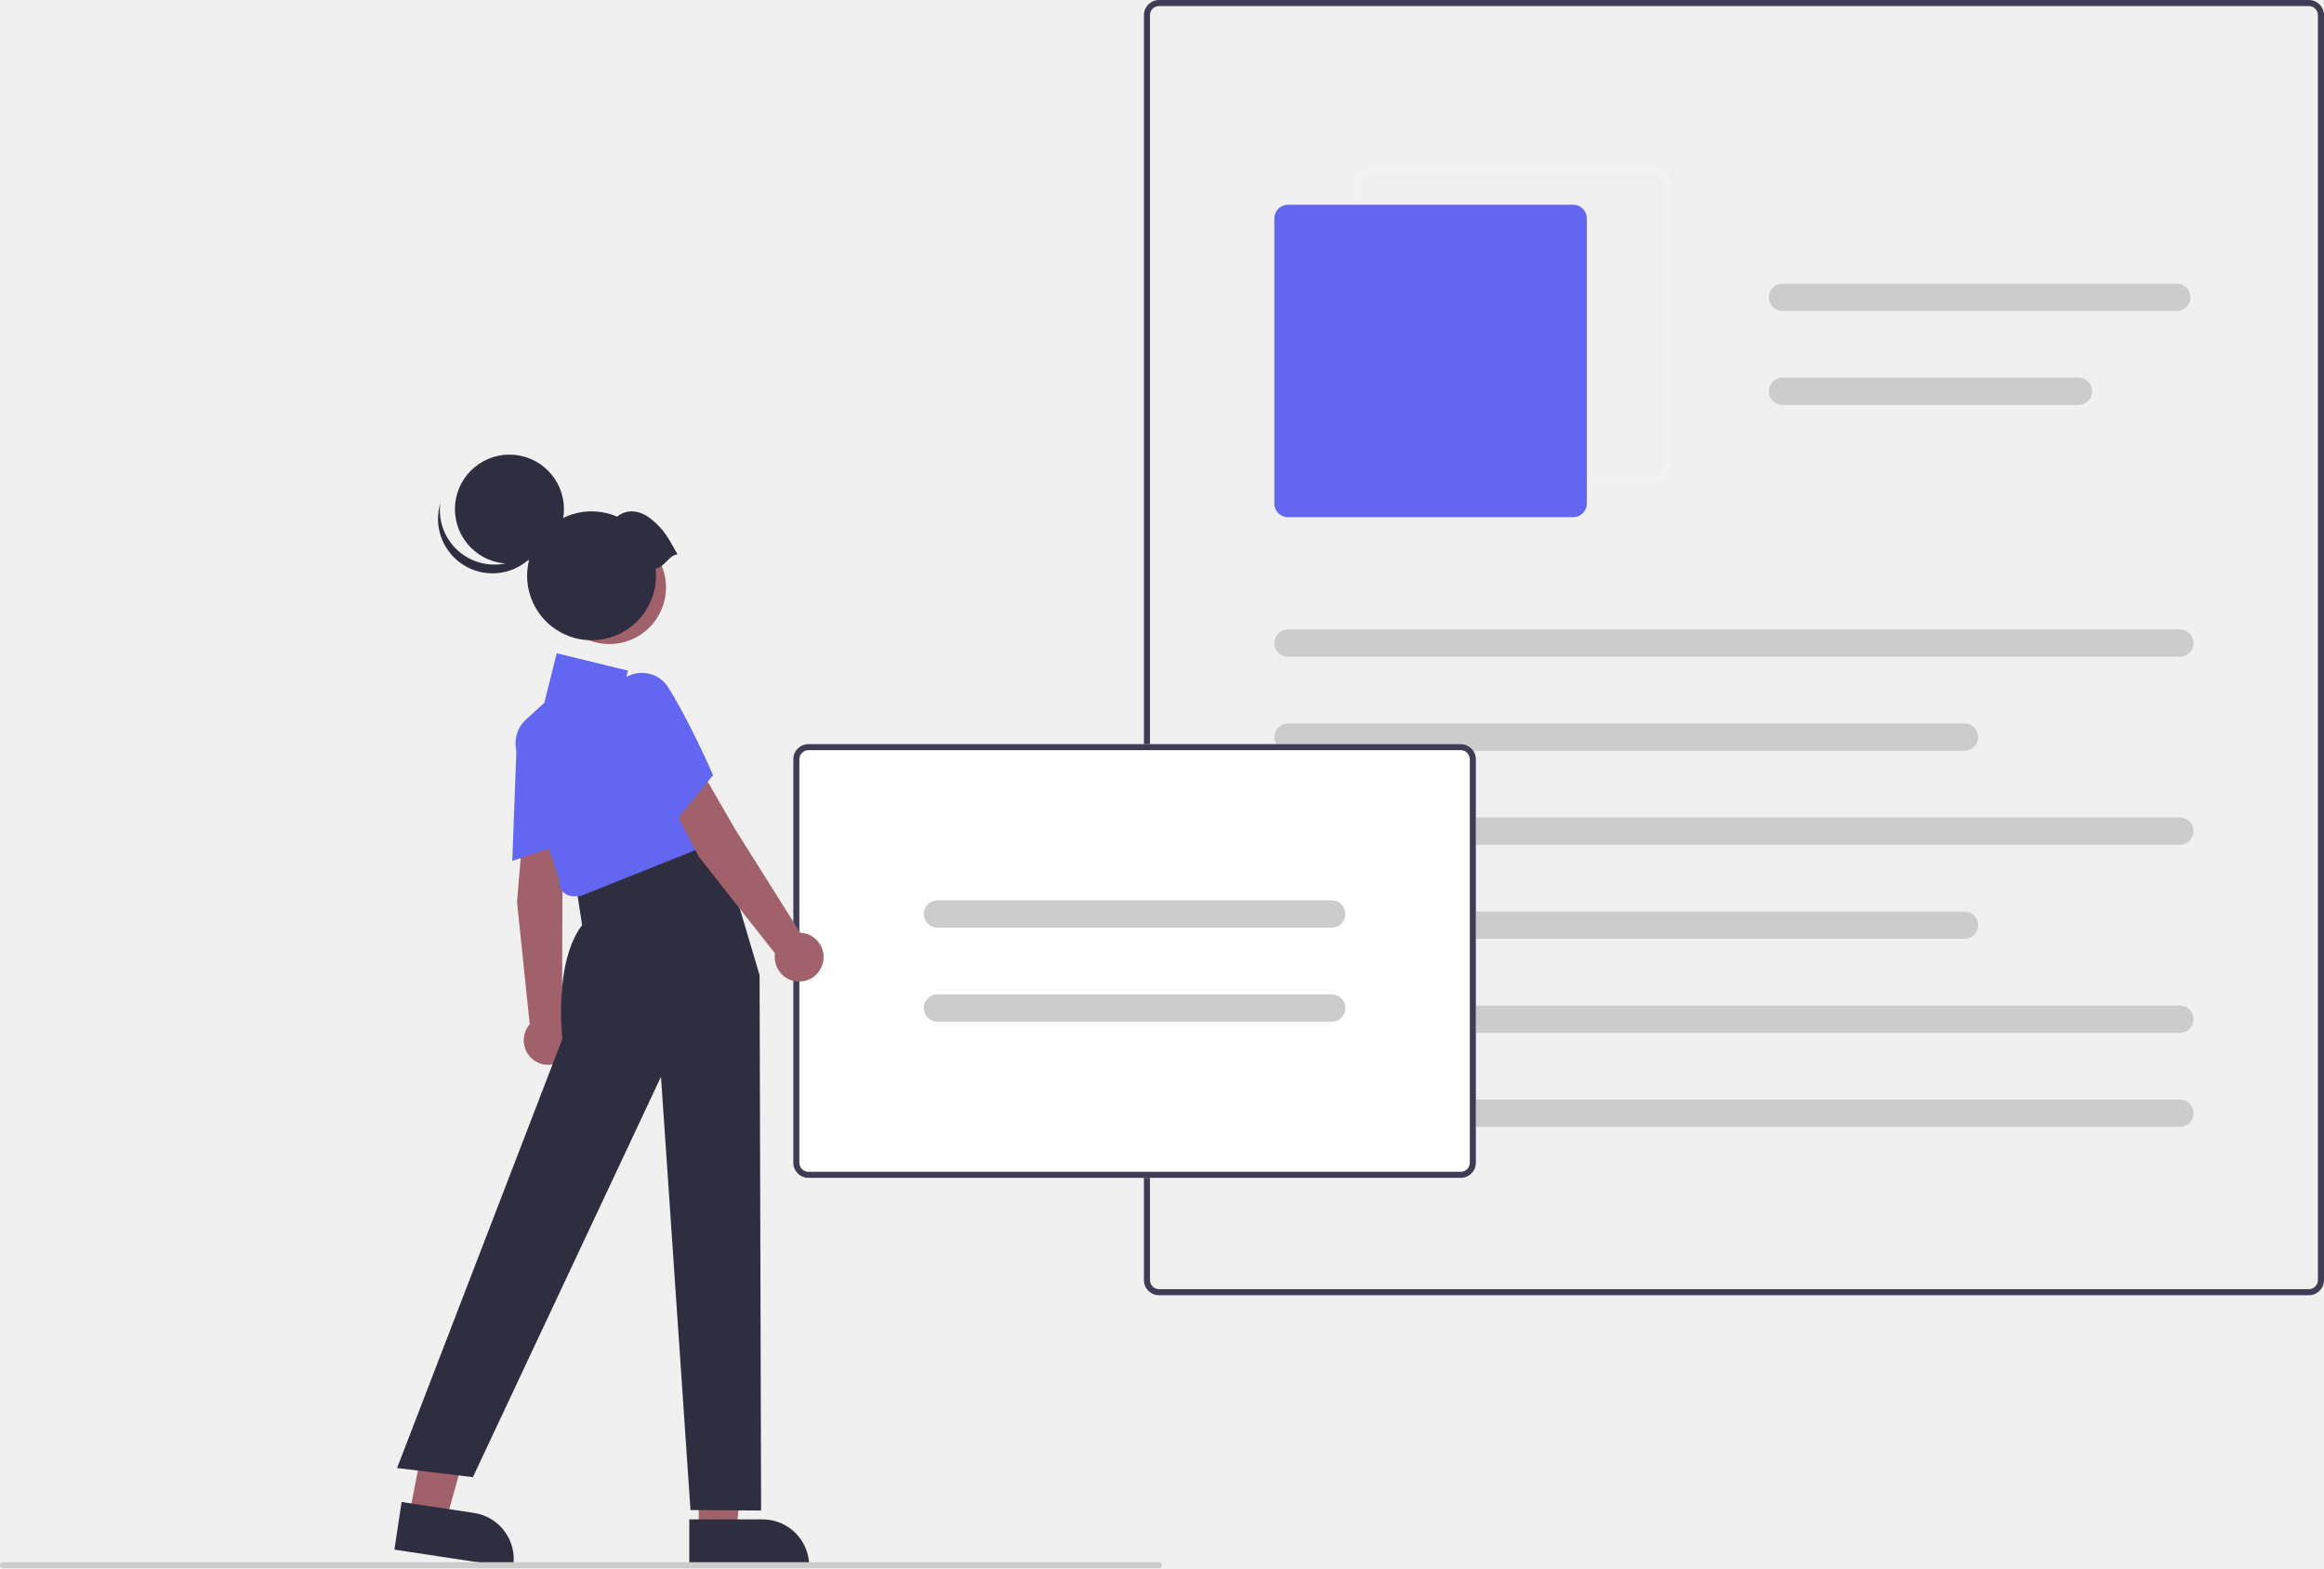
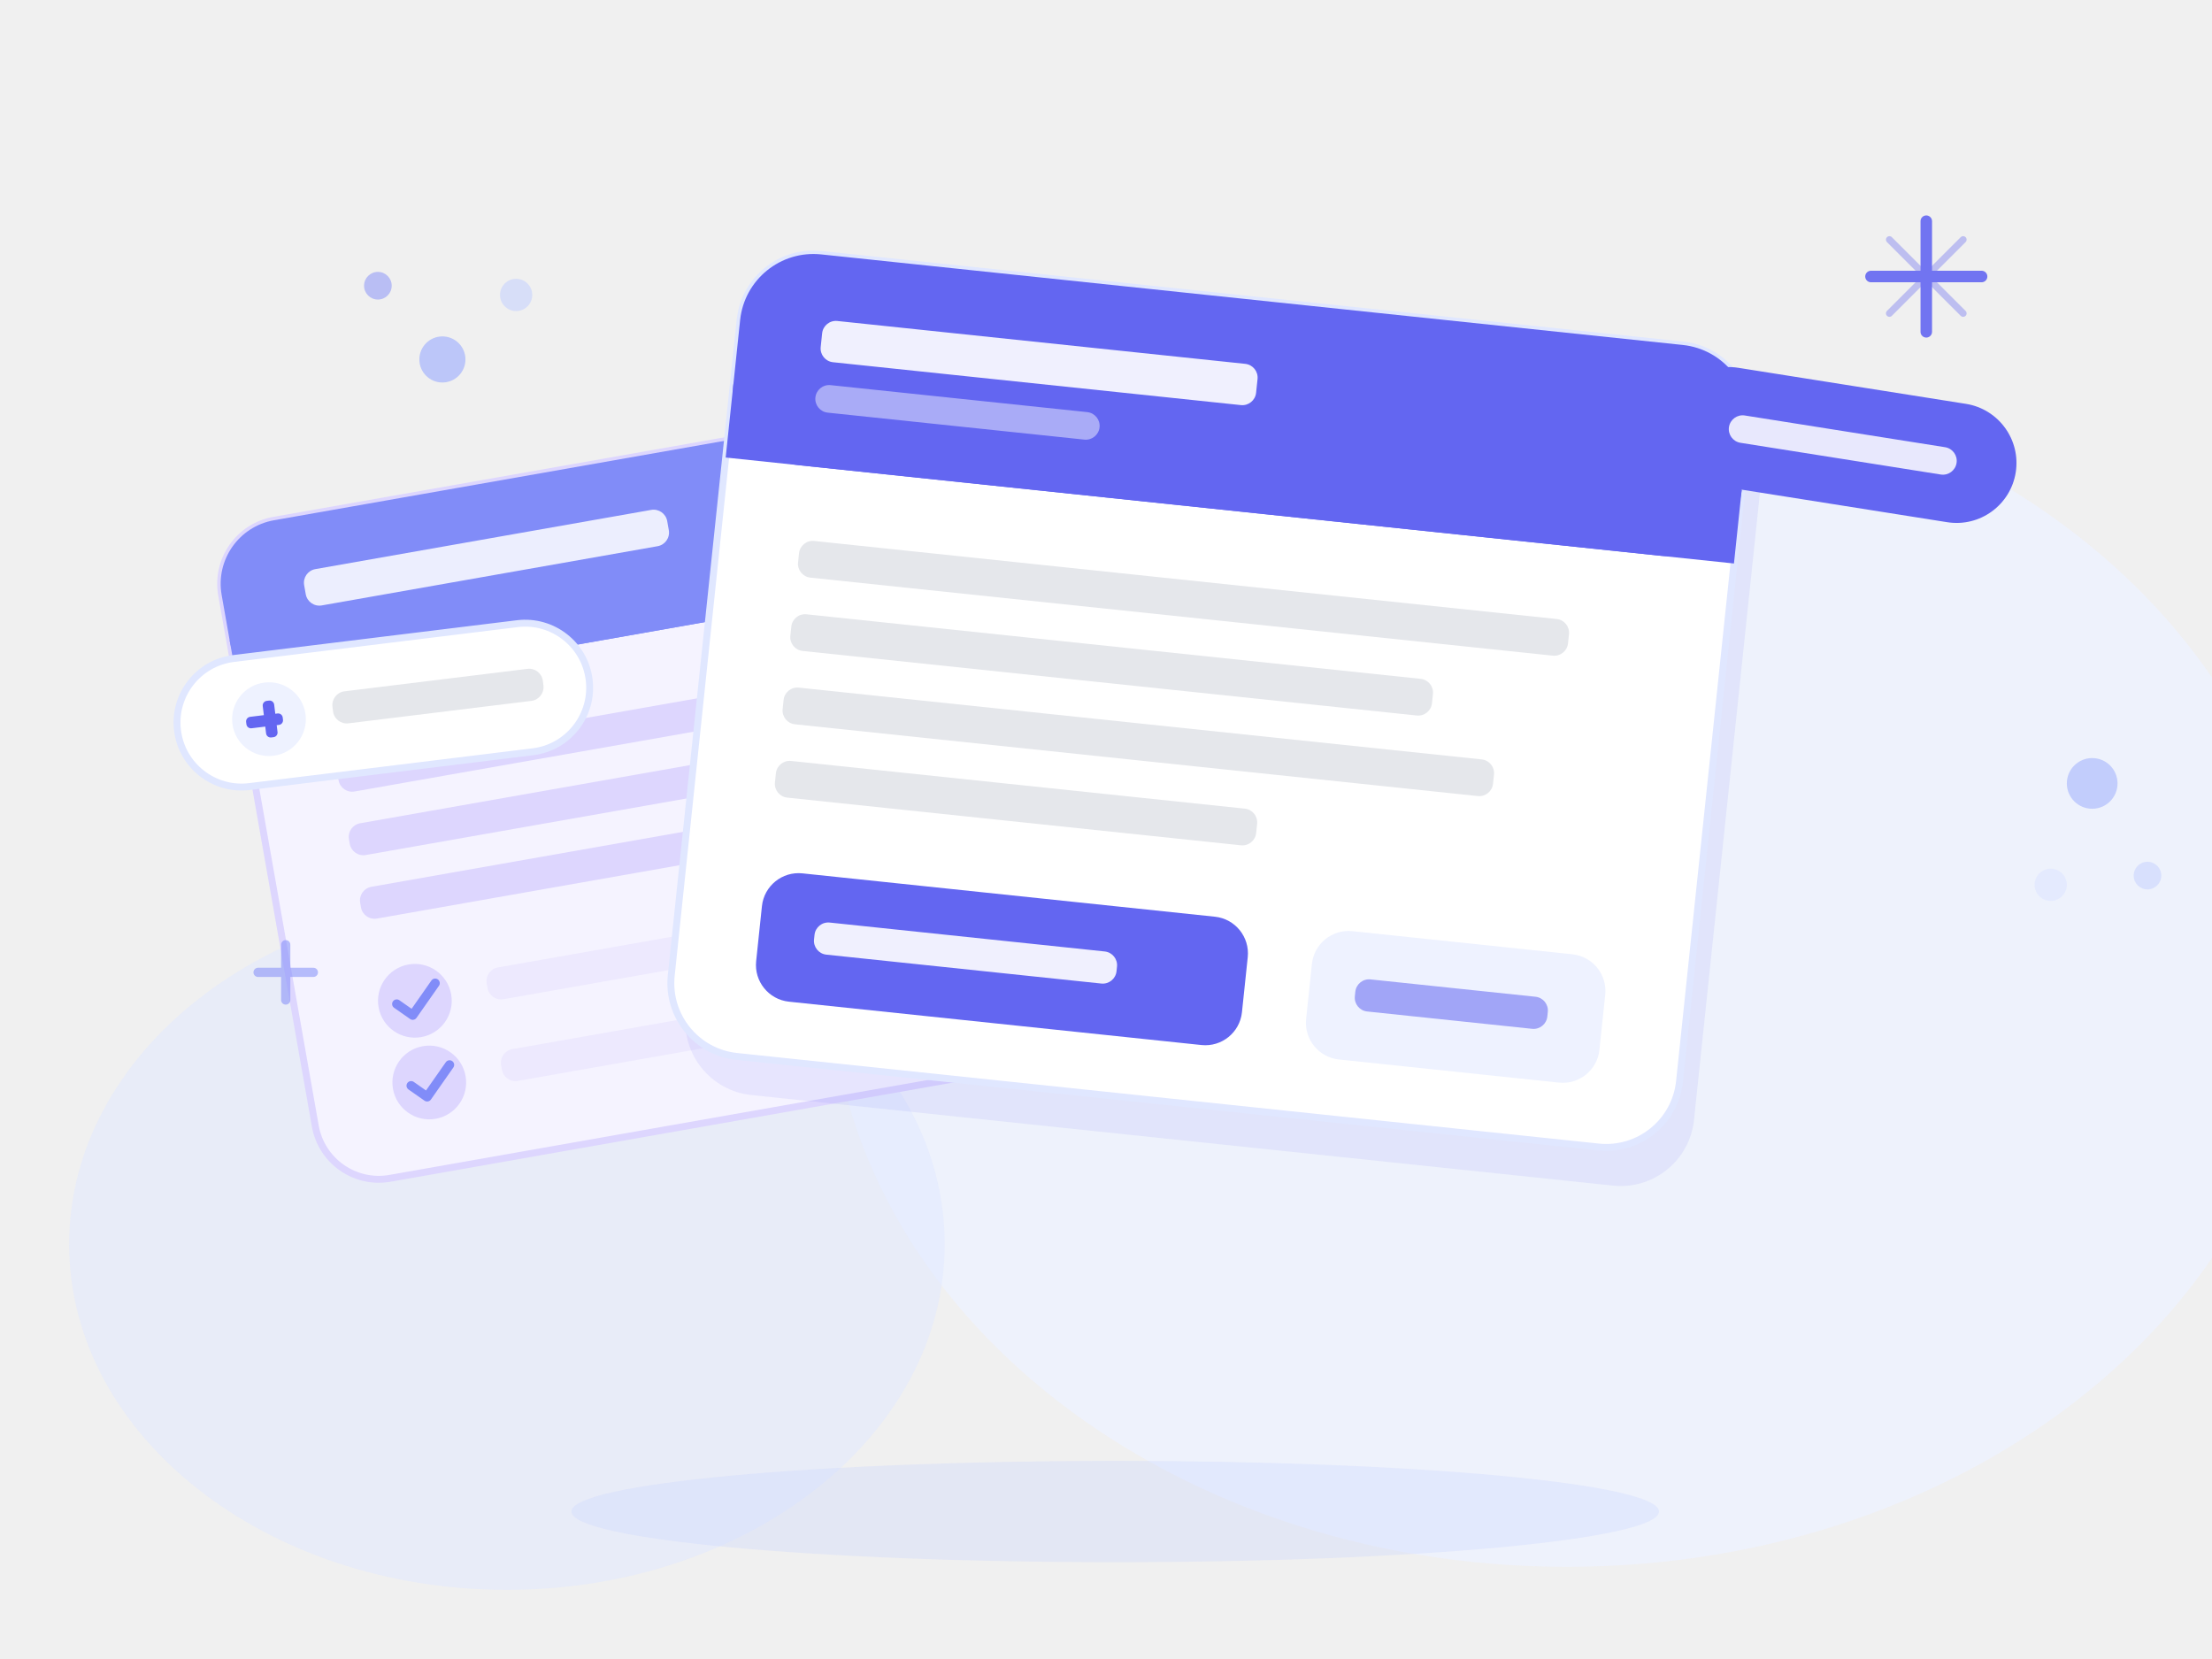
- <svg xmlns="http://www.w3.org/2000/svg" id="a56d29c8-f85f-4cea-95e3-9a084c8a58d1" data-name="Layer 1" width="766.067" height="517" viewBox="0 0 766.067 517">
-   <path d="M978.033,618.5h-379a5.006,5.006,0,0,1-5-5v-417a5.006,5.006,0,0,1,5-5h379a5.006,5.006,0,0,1,5,5v417A5.006,5.006,0,0,1,978.033,618.5Zm-379-425a3.003,3.003,0,0,0-3,3v417a3.003,3.003,0,0,0,3,3h379a3.003,3.003,0,0,0,3-3v-417a3.003,3.003,0,0,0-3-3Z" transform="translate(-216.9665 -191.5)" fill="#3f3d56" />
-   <path d="M762.533,350.5h-94a5.006,5.006,0,0,1-5-5v-94a5.006,5.006,0,0,1,5-5h94a5.006,5.006,0,0,1,5,5v94A5.006,5.006,0,0,1,762.533,350.5Zm-94-102a3.003,3.003,0,0,0-3,3v94a3.003,3.003,0,0,0,3,3h94a3.003,3.003,0,0,0,3-3v-94a3.003,3.003,0,0,0-3-3Z" transform="translate(-216.9665 -191.5)" fill="#f2f2f2" />
-   <path d="M735.533,362h-94a4.505,4.505,0,0,1-4.5-4.5v-94a4.505,4.505,0,0,1,4.5-4.5h94a4.505,4.505,0,0,1,4.5,4.5v94A4.505,4.505,0,0,1,735.533,362Z" transform="translate(-216.9665 -191.5)" fill="#6366F1" />
-   <path d="M935.533,408h-294a4.5,4.5,0,0,1,0-9h294a4.5,4.5,0,1,1,0,9Z" transform="translate(-216.9665 -191.5)" fill="#ccc" />
-   <path d="M864.533,439h-223a4.5,4.5,0,0,1,0-9h223a4.5,4.5,0,1,1,0,9Z" transform="translate(-216.9665 -191.5)" fill="#ccc" />
-   <path d="M934.533,294h-130a4.5,4.5,0,0,1,0-9h130a4.5,4.5,0,1,1,0,9Z" transform="translate(-216.9665 -191.5)" fill="#ccc" />
-   <path d="M902.09,325h-97.556a4.5,4.5,0,0,1,0-9h97.556a4.5,4.5,0,0,1,0,9Z" transform="translate(-216.9665 -191.5)" fill="#ccc" />
-   <path d="M935.533,470h-294a4.5,4.5,0,0,1,0-9h294a4.5,4.5,0,1,1,0,9Z" transform="translate(-216.9665 -191.5)" fill="#ccc" />
-   <path d="M864.533,501h-223a4.5,4.5,0,0,1,0-9h223a4.5,4.5,0,1,1,0,9Z" transform="translate(-216.9665 -191.5)" fill="#ccc" />
-   <path d="M935.533,532h-294a4.5,4.5,0,0,1,0-9h294a4.5,4.5,0,1,1,0,9Z" transform="translate(-216.9665 -191.5)" fill="#ccc" />
-   <path d="M935.533,563h-294a4.5,4.5,0,0,1,0-9h294a4.5,4.5,0,1,1,0,9Z" transform="translate(-216.9665 -191.5)" fill="#ccc" />
-   <path d="M698.463,579.811h-215a5.006,5.006,0,0,1-5-5v-133a5.006,5.006,0,0,1,5-5h215a5.006,5.006,0,0,1,5,5v133A5.006,5.006,0,0,1,698.463,579.811Z" transform="translate(-216.9665 -191.5)" fill="#fff" />
-   <path d="M698.463,579.811h-215a5.006,5.006,0,0,1-5-5v-133a5.006,5.006,0,0,1,5-5h215a5.006,5.006,0,0,1,5,5v133A5.006,5.006,0,0,1,698.463,579.811Zm-215-141a3.003,3.003,0,0,0-3,3v133a3.003,3.003,0,0,0,3,3h215a3.003,3.003,0,0,0,3-3v-133a3.003,3.003,0,0,0-3-3Z" transform="translate(-216.9665 -191.5)" fill="#3f3d56" />
-   <path d="M655.963,497.311h-130a4.5,4.5,0,0,1,0-9h130a4.5,4.5,0,0,1,0,9Z" transform="translate(-216.9665 -191.5)" fill="#ccc" />
-   <path d="M655.963,528.311h-130a4.5,4.5,0,0,1,0-9h130a4.5,4.5,0,0,1,0,9Z" transform="translate(-216.9665 -191.5)" fill="#ccc" />
-   <polygon points="230.335 504.891 242.595 504.891 248.427 457.603 230.333 457.604 230.335 504.891" fill="#a0616a" />
-   <path d="M444.174,692.389l24.144-.001h.001a15.387,15.387,0,0,1,15.386,15.386v.5l-39.531.001Z" transform="translate(-216.9665 -191.5)" fill="#2f2e41" />
-   <polygon points="134.876 499.584 146.998 501.416 159.834 455.532 143.943 452.828 134.876 499.584" fill="#a0616a" />
-   <path d="M349.349,686.659l23.873,3.608.001 0a15.387,15.387,0,0,1,12.914,17.513l-.075.494-39.087-5.908Z" transform="translate(-216.9665 -191.5)" fill="#2f2e41" />
-   <path d="M389.643,462.043l13.612,3.567-.906,22.069-.112,40.182a8.053,8.053,0,1,1-10.657,1.339l-4.183-40.329Z" transform="translate(-216.9665 -191.5)" fill="#a0616a" />
-   <path d="M387.273,436.765a11.112,11.112,0,0,1,6.869-9.882,10.389,10.389,0,0,1,11.245,1.809,9.905,9.905,0,0,1,3.302,7.66c.036,12.929-2.883,31.773-2.912,31.962l-.047.3-19.897,6.7Z" transform="translate(-216.9665 -191.5)" fill="#6366F1" />
-   <path d="M422.85,473.465l30.433-7.878,14.067,47.378.5,176.5-23.272-.146-9.728-142.854-62,132-25-3,54.5-141.5s-3-25,6.5-37.5l-2-13Z" transform="translate(-216.9665 -191.5)" fill="#2f2e41" />
-   <path d="M402.329,485.252a4.663,4.663,0,0,1-.995-3.751l-13.881-41.645a10.595,10.595,0,0,1,2.922-11.183l6.026-5.478,4.084-16.335,23.471,5.737-1.934,7.735,10.623-1.931,22.374,49.832-46.768,18.693-2.303.036A4.662,4.662,0,0,1,402.329,485.252Z" transform="translate(-216.9665 -191.5)" fill="#6366F1" />
-   <path d="M434.907,450.091l13.411-4.262,11.031,19.136L480.733,498.984a8.053,8.053,0,1,1-8.291,6.828l-25.092-31.848Z" transform="translate(-216.9665 -191.5)" fill="#a0616a" />
-   <path d="M419.392,429.992a11.111,11.111,0,0,1,.523-12.022,10.394,10.394,0,0,1,10.471-4.482,9.905,9.905,0,0,1,6.885,4.709c6.941,10.907,14.547,28.395,14.623,28.569l.121.278L438.781,463.342Z" transform="translate(-216.9665 -191.5)" fill="#6366F1" />
-   <circle cx="200.884" cy="193.673" r="18.649" fill="#a0616a" />
-   <circle cx="167.928" cy="167.843" r="17.964" fill="#2f2e41" />
-   <path d="M369.4,374.218a17.965,17.965,0,0,0,27.741-9.432,17.965,17.965,0,1,1-35.042-7.367A17.958,17.958,0,0,0,369.4,374.218Z" transform="translate(-216.9665 -191.5)" fill="#2f2e41" />
-   <path d="M440.292,374.238c-3.136-5.614-4.336-7.96-8.379-11.374-3.576-3.019-7.974-3.906-11.521-1.045A21.245,21.245,0,1,0,433.21,381.32a21.421,21.421,0,0,0-.145-2.402C436.149,378.485,437.209,374.671,440.292,374.238Z" transform="translate(-216.9665 -191.5)" fill="#2f2e41" />
-   <path d="M598.967,708.5h-381a1,1,0,0,1,0-2h381a1,1,0,0,1,0,2Z" transform="translate(-216.9665 -191.5)" fill="#ccc" />
+ <svg xmlns="http://www.w3.org/2000/svg" viewBox="0 0 480 360" fill="none">
+   <ellipse cx="340" cy="210" rx="160" ry="130" fill="#EEF2FF" opacity="0.8" />
+   <ellipse cx="110" cy="270" rx="95" ry="75" fill="#E0E7FF" opacity="0.5" />
+   <ellipse cx="242" cy="328" rx="118" ry="11" fill="#C7D2FE" opacity="0.3" />
+   <g transform="rotate(-10 210 195) translate(62 88)">
+     <rect width="195" height="145" rx="14" fill="#F5F3FF" stroke="#DDD6FE" stroke-width="1.5" />
+     <rect width="195" height="38" rx="14" fill="#818CF8" />
+     <rect y="24" width="195" height="14" fill="#818CF8" />
+     <rect x="18" y="12" width="80" height="8" rx="3" fill="white" opacity="0.85" />
+     <rect x="18" y="54" width="150" height="7" rx="3" fill="#DDD6FE" />
+     <rect x="18" y="68" width="125" height="7" rx="3" fill="#DDD6FE" />
+     <rect x="18" y="82" width="138" height="7" rx="3" fill="#DDD6FE" />
+     <circle cx="26" cy="108" r="8" fill="#DDD6FE" />
+     <polyline points="22,108 25,111 31,105" stroke="#818CF8" stroke-width="2" stroke-linecap="round" stroke-linejoin="round" />
+     <rect x="42" y="104" width="70" height="7" rx="3" fill="#EDE9FE" />
+     <circle cx="26" cy="126" r="8" fill="#DDD6FE" />
+     <polyline points="22,126 25,129 31,123" stroke="#818CF8" stroke-width="2" stroke-linecap="round" stroke-linejoin="round" />
+     <rect x="42" y="122" width="55" height="7" rx="3" fill="#EDE9FE" />
+   </g>
+   <g transform="rotate(6 255 195) translate(148 64)">
+     <rect x="4" y="8" width="220" height="175" rx="16" fill="#6366F1" opacity="0.1" />
+     <rect width="220" height="175" rx="16" fill="white" stroke="#E0E7FF" stroke-width="1.5" />
+     <rect width="220" height="46" rx="16" fill="#6366F1" />
+     <rect y="30" width="220" height="16" fill="#6366F1" />
+     <rect x="18" y="14" width="95" height="9" rx="3" fill="white" opacity="0.9" />
+     <rect x="18" y="28" width="62" height="6" rx="3" fill="white" opacity="0.45" />
+     <rect x="18" y="62" width="168" height="8" rx="3" fill="#E5E7EB" />
+     <rect x="18" y="78" width="140" height="8" rx="3" fill="#E5E7EB" />
+     <rect x="18" y="94" width="155" height="8" rx="3" fill="#E5E7EB" />
+     <rect x="18" y="110" width="105" height="8" rx="3" fill="#E5E7EB" />
+     <rect x="18" y="134" width="106" height="28" rx="8" fill="#6366F1" />
+     <rect x="30" y="144" width="66" height="7" rx="3" fill="white" opacity="0.9" />
+     <rect x="138" y="134" width="64" height="28" rx="8" fill="#EEF2FF" />
+     <rect x="148" y="144" width="42" height="7" rx="3" fill="#6366F1" opacity="0.55" />
+   </g>
+   <g transform="rotate(-7 75 152)">
+     <rect x="38" y="140" width="90" height="28" rx="14" fill="white" stroke="#E0E7FF" stroke-width="1.5" />
+     <circle cx="58" cy="154" r="8" fill="#EEF2FF" />
+     <rect x="57" y="150" width="2.5" height="8" rx="1" fill="#6366F1" />
+     <rect x="53" y="153" width="8" height="2.5" rx="1" fill="#6366F1" />
+     <rect x="72" y="150" width="46" height="7" rx="3" fill="#E5E7EB" />
+   </g>
+   <g transform="rotate(9 390 95)">
+     <rect x="362" y="82" width="76" height="26" rx="13" fill="#6366F1" />
+     <rect x="375" y="92" width="50" height="6" rx="3" fill="white" opacity="0.85" />
+   </g>
+   <g opacity="0.9">
+     <line x1="418" y1="48" x2="418" y2="72" stroke="#6366F1" stroke-width="2.5" stroke-linecap="round" />
+     <line x1="406" y1="60" x2="430" y2="60" stroke="#6366F1" stroke-width="2.5" stroke-linecap="round" />
+     <line x1="410" y1="52" x2="426" y2="68" stroke="#6366F1" stroke-width="1.5" stroke-linecap="round" opacity="0.4" />
+     <line x1="426" y1="52" x2="410" y2="68" stroke="#6366F1" stroke-width="1.5" stroke-linecap="round" opacity="0.4" />
+   </g>
+   <g opacity="0.55">
+     <line x1="62" y1="205" x2="62" y2="217" stroke="#818CF8" stroke-width="2" stroke-linecap="round" />
+     <line x1="56" y1="211" x2="68" y2="211" stroke="#818CF8" stroke-width="2" stroke-linecap="round" />
+   </g>
+   <circle cx="96" cy="78" r="5" fill="#A5B4FC" opacity="0.7" />
+   <circle cx="112" cy="64" r="3.5" fill="#C7D2FE" opacity="0.6" />
+   <circle cx="82" cy="62" r="3" fill="#818CF8" opacity="0.5" />
+   <circle cx="454" cy="170" r="5.5" fill="#A5B4FC" opacity="0.6" />
+   <circle cx="466" cy="190" r="3" fill="#C7D2FE" opacity="0.55" />
+   <circle cx="445" cy="192" r="3.5" fill="#E0E7FF" opacity="0.7" />
</svg>
